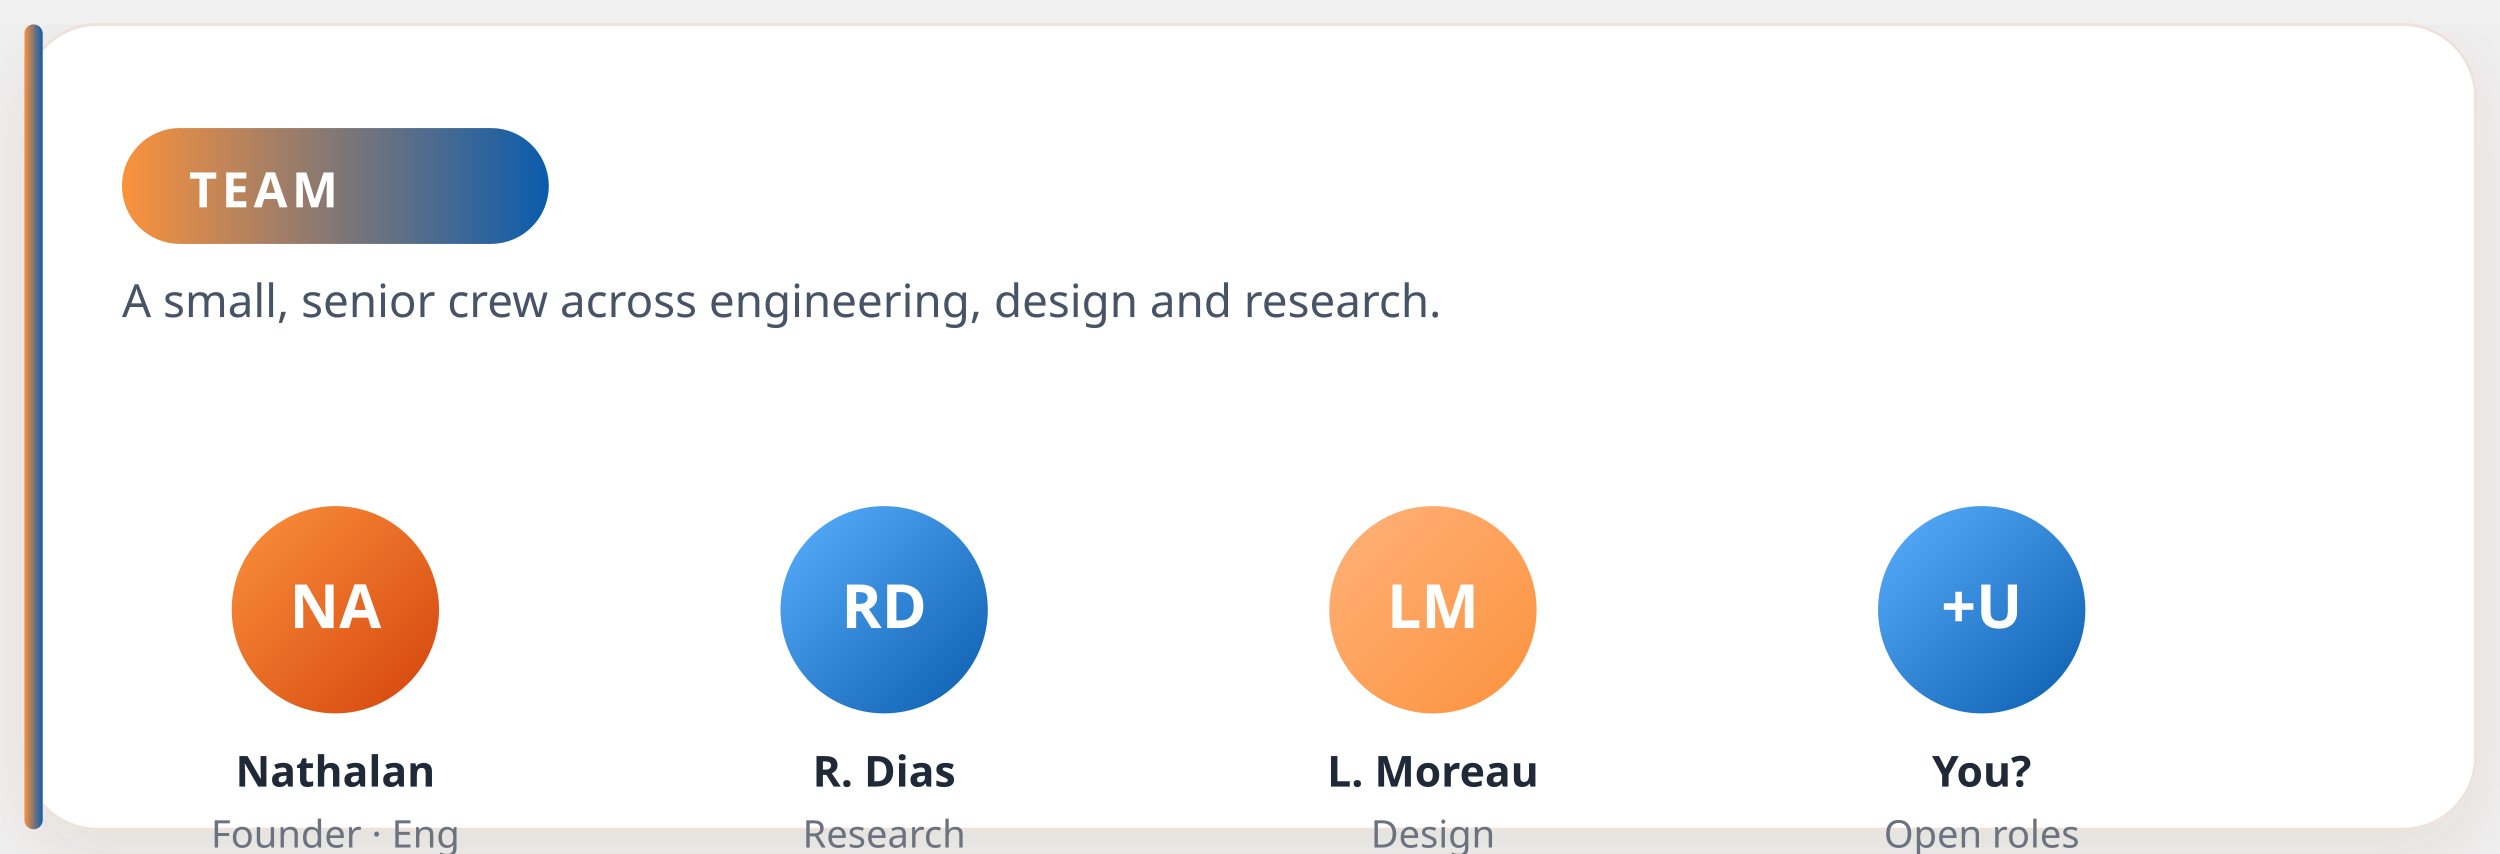
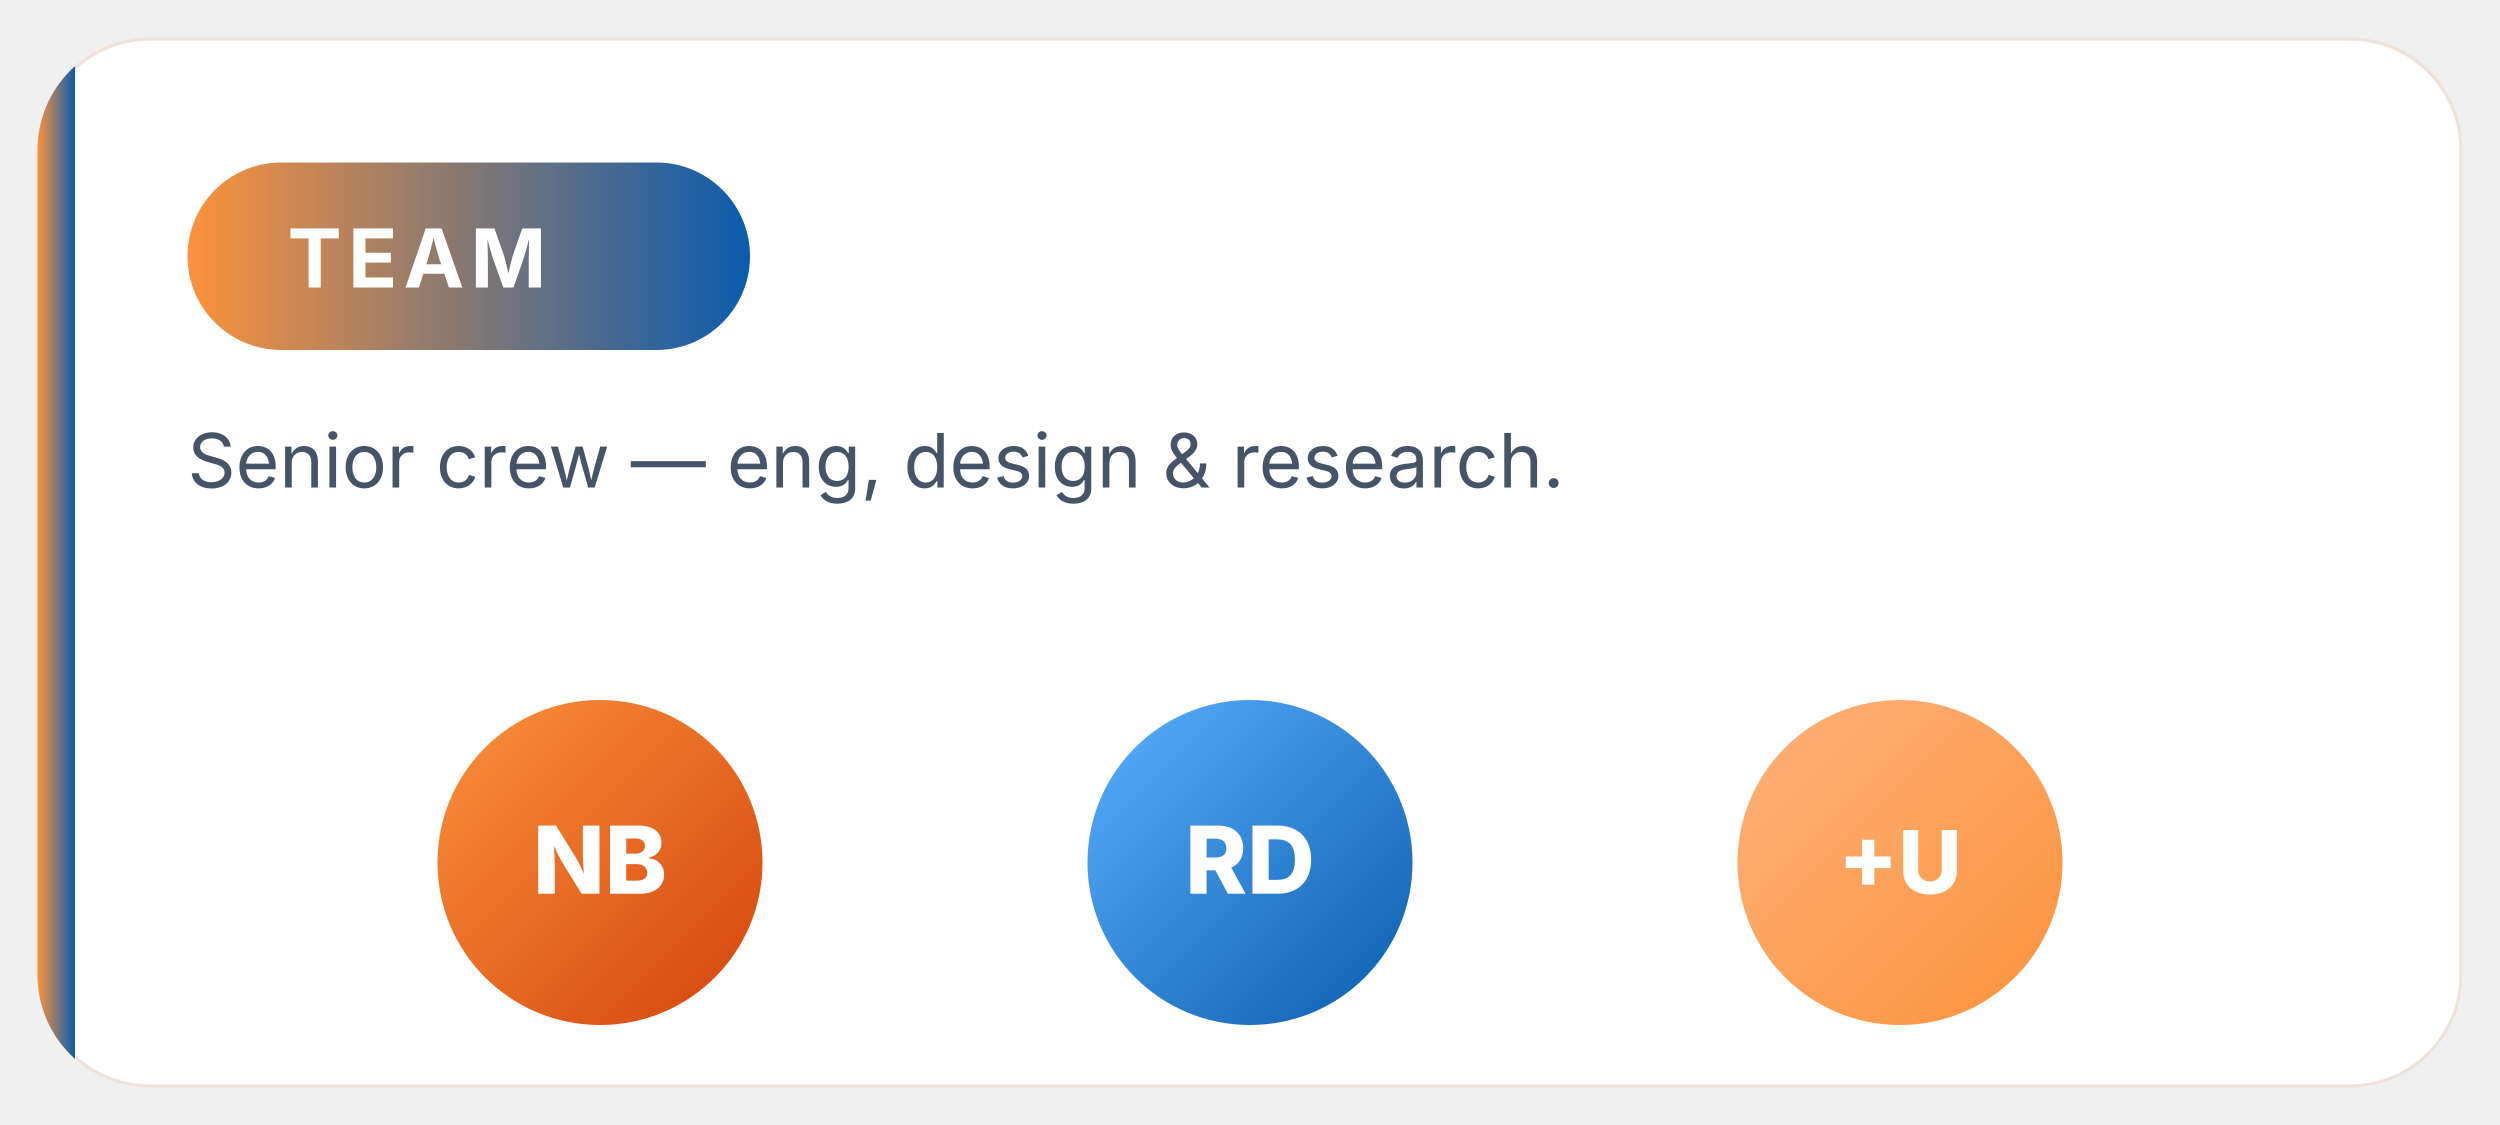
- <svg xmlns="http://www.w3.org/2000/svg" width="820" height="280" viewBox="0 0 820 280" role="img" aria-label="Team">
+ <svg xmlns="http://www.w3.org/2000/svg" width="400" height="180" viewBox="0 0 400 180" role="img" aria-label="Team">
  <defs>
    <linearGradient id="hT" x1="0" y1="0" x2="1" y2="0">
      <stop offset="0" stop-color="#fb923c" />
      <stop offset="1" stop-color="#0b5cad" />
    </linearGradient>
-     <filter id="shT" x="-10%" y="-10%" width="120%" height="120%">
-       <feDropShadow dx="0" dy="8" stdDeviation="12" flood-color="#5a2a00" flood-opacity="0.10" />
-     </filter>
-     <linearGradient id="av1" x1="0" y1="0" x2="1" y2="1">
+     <linearGradient id="a1" x1="0" y1="0" x2="1" y2="1">
      <stop offset="0" stop-color="#fb923c" />
      <stop offset="1" stop-color="#d4430c" />
    </linearGradient>
-     <linearGradient id="av2" x1="0" y1="0" x2="1" y2="1">
+     <linearGradient id="a2" x1="0" y1="0" x2="1" y2="1">
      <stop offset="0" stop-color="#5ab0ff" />
      <stop offset="1" stop-color="#0b5cad" />
    </linearGradient>
-     <linearGradient id="av3" x1="0" y1="0" x2="1" y2="1">
+     <linearGradient id="a3" x1="0" y1="0" x2="1" y2="1">
      <stop offset="0" stop-color="#ffb27a" />
      <stop offset="1" stop-color="#fb923c" />
    </linearGradient>
+     <filter id="shT" x="-10%" y="-10%" width="120%" height="120%">
+       <feDropShadow dx="0" dy="6" stdDeviation="10" flood-color="#5a2a00" flood-opacity="0.10" />
+     </filter>
+     <clipPath id="ct">
+       <rect x="6" y="6" width="388" height="168" rx="18" />
+     </clipPath>
  </defs>
-   <rect x="8" y="8" width="804" height="264" rx="24" fill="#ffffff" stroke="#eee2db" filter="url(#shT)" />
-   <rect x="8" y="8" width="6" height="264" rx="3" fill="url(#hT)" />
-   <g transform="translate(40 44)">
-     <rect x="0" y="-2" width="140" height="38" rx="19" fill="url(#hT)" />
-     <text x="22" y="24" font-family="'Segoe UI', system-ui, sans-serif" font-size="16" font-weight="700" fill="#ffffff" letter-spacing="1.5">TEAM</text>
-   </g>
-   <text x="40" y="104" font-family="'Segoe UI', system-ui, sans-serif" font-size="15" fill="#475467">A small, senior crew across engineering, design and research.</text>
-   <g font-family="'Segoe UI', system-ui, sans-serif" text-anchor="middle">
-     <g transform="translate(110 200)">
-       <circle cx="0" cy="0" r="34" fill="url(#av1)" />
-       <text x="0" y="6" font-size="20" font-weight="800" fill="#ffffff">NA</text>
-       <text x="0" y="58" font-size="14" font-weight="700" fill="#1f2937">Nathalan</text>
-       <text x="0" y="78" font-size="12.5" fill="#6b7280">Founder · Eng</text>
+   <g clip-path="url(#ct)">
+     <rect x="6" y="6" width="388" height="168" rx="18" fill="#ffffff" stroke="#eee2db" filter="url(#shT)" />
+     <rect x="6" y="6" width="6" height="168" rx="3" fill="url(#hT)" />
+     <g transform="translate(30 28)">
+       <rect x="0" y="-2" width="90" height="30" rx="15" fill="url(#hT)" />
+       <text x="16" y="18" font-family="'Inter','Segoe UI',system-ui,sans-serif" font-size="13" font-weight="700" fill="#fff" letter-spacing="1">TEAM</text>
    </g>
-     <g transform="translate(290 200)">
-       <circle cx="0" cy="0" r="34" fill="url(#av2)" />
-       <text x="0" y="6" font-size="20" font-weight="800" fill="#ffffff">RD</text>
-       <text x="0" y="58" font-size="14" font-weight="700" fill="#1f2937">R. Dias</text>
-       <text x="0" y="78" font-size="12.5" fill="#6b7280">Research</text>
-     </g>
-     <g transform="translate(470 200)">
-       <circle cx="0" cy="0" r="34" fill="url(#av3)" />
-       <text x="0" y="6" font-size="20" font-weight="800" fill="#ffffff">LM</text>
-       <text x="0" y="58" font-size="14" font-weight="700" fill="#1f2937">L. Moreau</text>
-       <text x="0" y="78" font-size="12.5" fill="#6b7280">Design</text>
-     </g>
-     <g transform="translate(650 200)">
-       <circle cx="0" cy="0" r="34" fill="url(#av2)" />
-       <text x="0" y="6" font-size="20" font-weight="800" fill="#ffffff">+U</text>
-       <text x="0" y="58" font-size="14" font-weight="700" fill="#1f2937">You?</text>
-       <text x="0" y="78" font-size="12.5" fill="#6b7280">Open roles</text>
+     <text x="30" y="78" font-family="'Inter','Segoe UI',system-ui,sans-serif" font-size="12" fill="#475467">Senior crew — eng, design &amp; research.</text>
+     <g text-anchor="middle" font-family="'Inter','Segoe UI',system-ui,sans-serif">
+       <g transform="translate(96 138)">
+         <circle r="26" fill="url(#a1)">
+           <animate attributeName="r" values="26;28;26" dur="3s" repeatCount="indefinite" />
+         </circle>
+         <text y="5" font-size="15" font-weight="800" fill="#fff">NB</text>
+         <text y="46" font-size="11.5" font-weight="700" fill="#1f2937">Nathalan</text>
+       </g>
+       <g transform="translate(200 138)">
+         <circle r="26" fill="url(#a2)">
+           <animate attributeName="r" values="26;28;26" dur="3.4s" repeatCount="indefinite" />
+         </circle>
+         <text y="5" font-size="15" font-weight="800" fill="#fff">RD</text>
+         <text y="46" font-size="11.5" font-weight="700" fill="#1f2937">R. Dias</text>
+       </g>
+       <g transform="translate(304 138)">
+         <circle r="26" fill="url(#a3)">
+           <animate attributeName="r" values="26;28;26" dur="3.8s" repeatCount="indefinite" />
+         </circle>
+         <text y="5" font-size="14" font-weight="800" fill="#fff">+U</text>
+         <text y="46" font-size="11.5" font-weight="700" fill="#1f2937">You?</text>
+       </g>
    </g>
  </g>
</svg>
